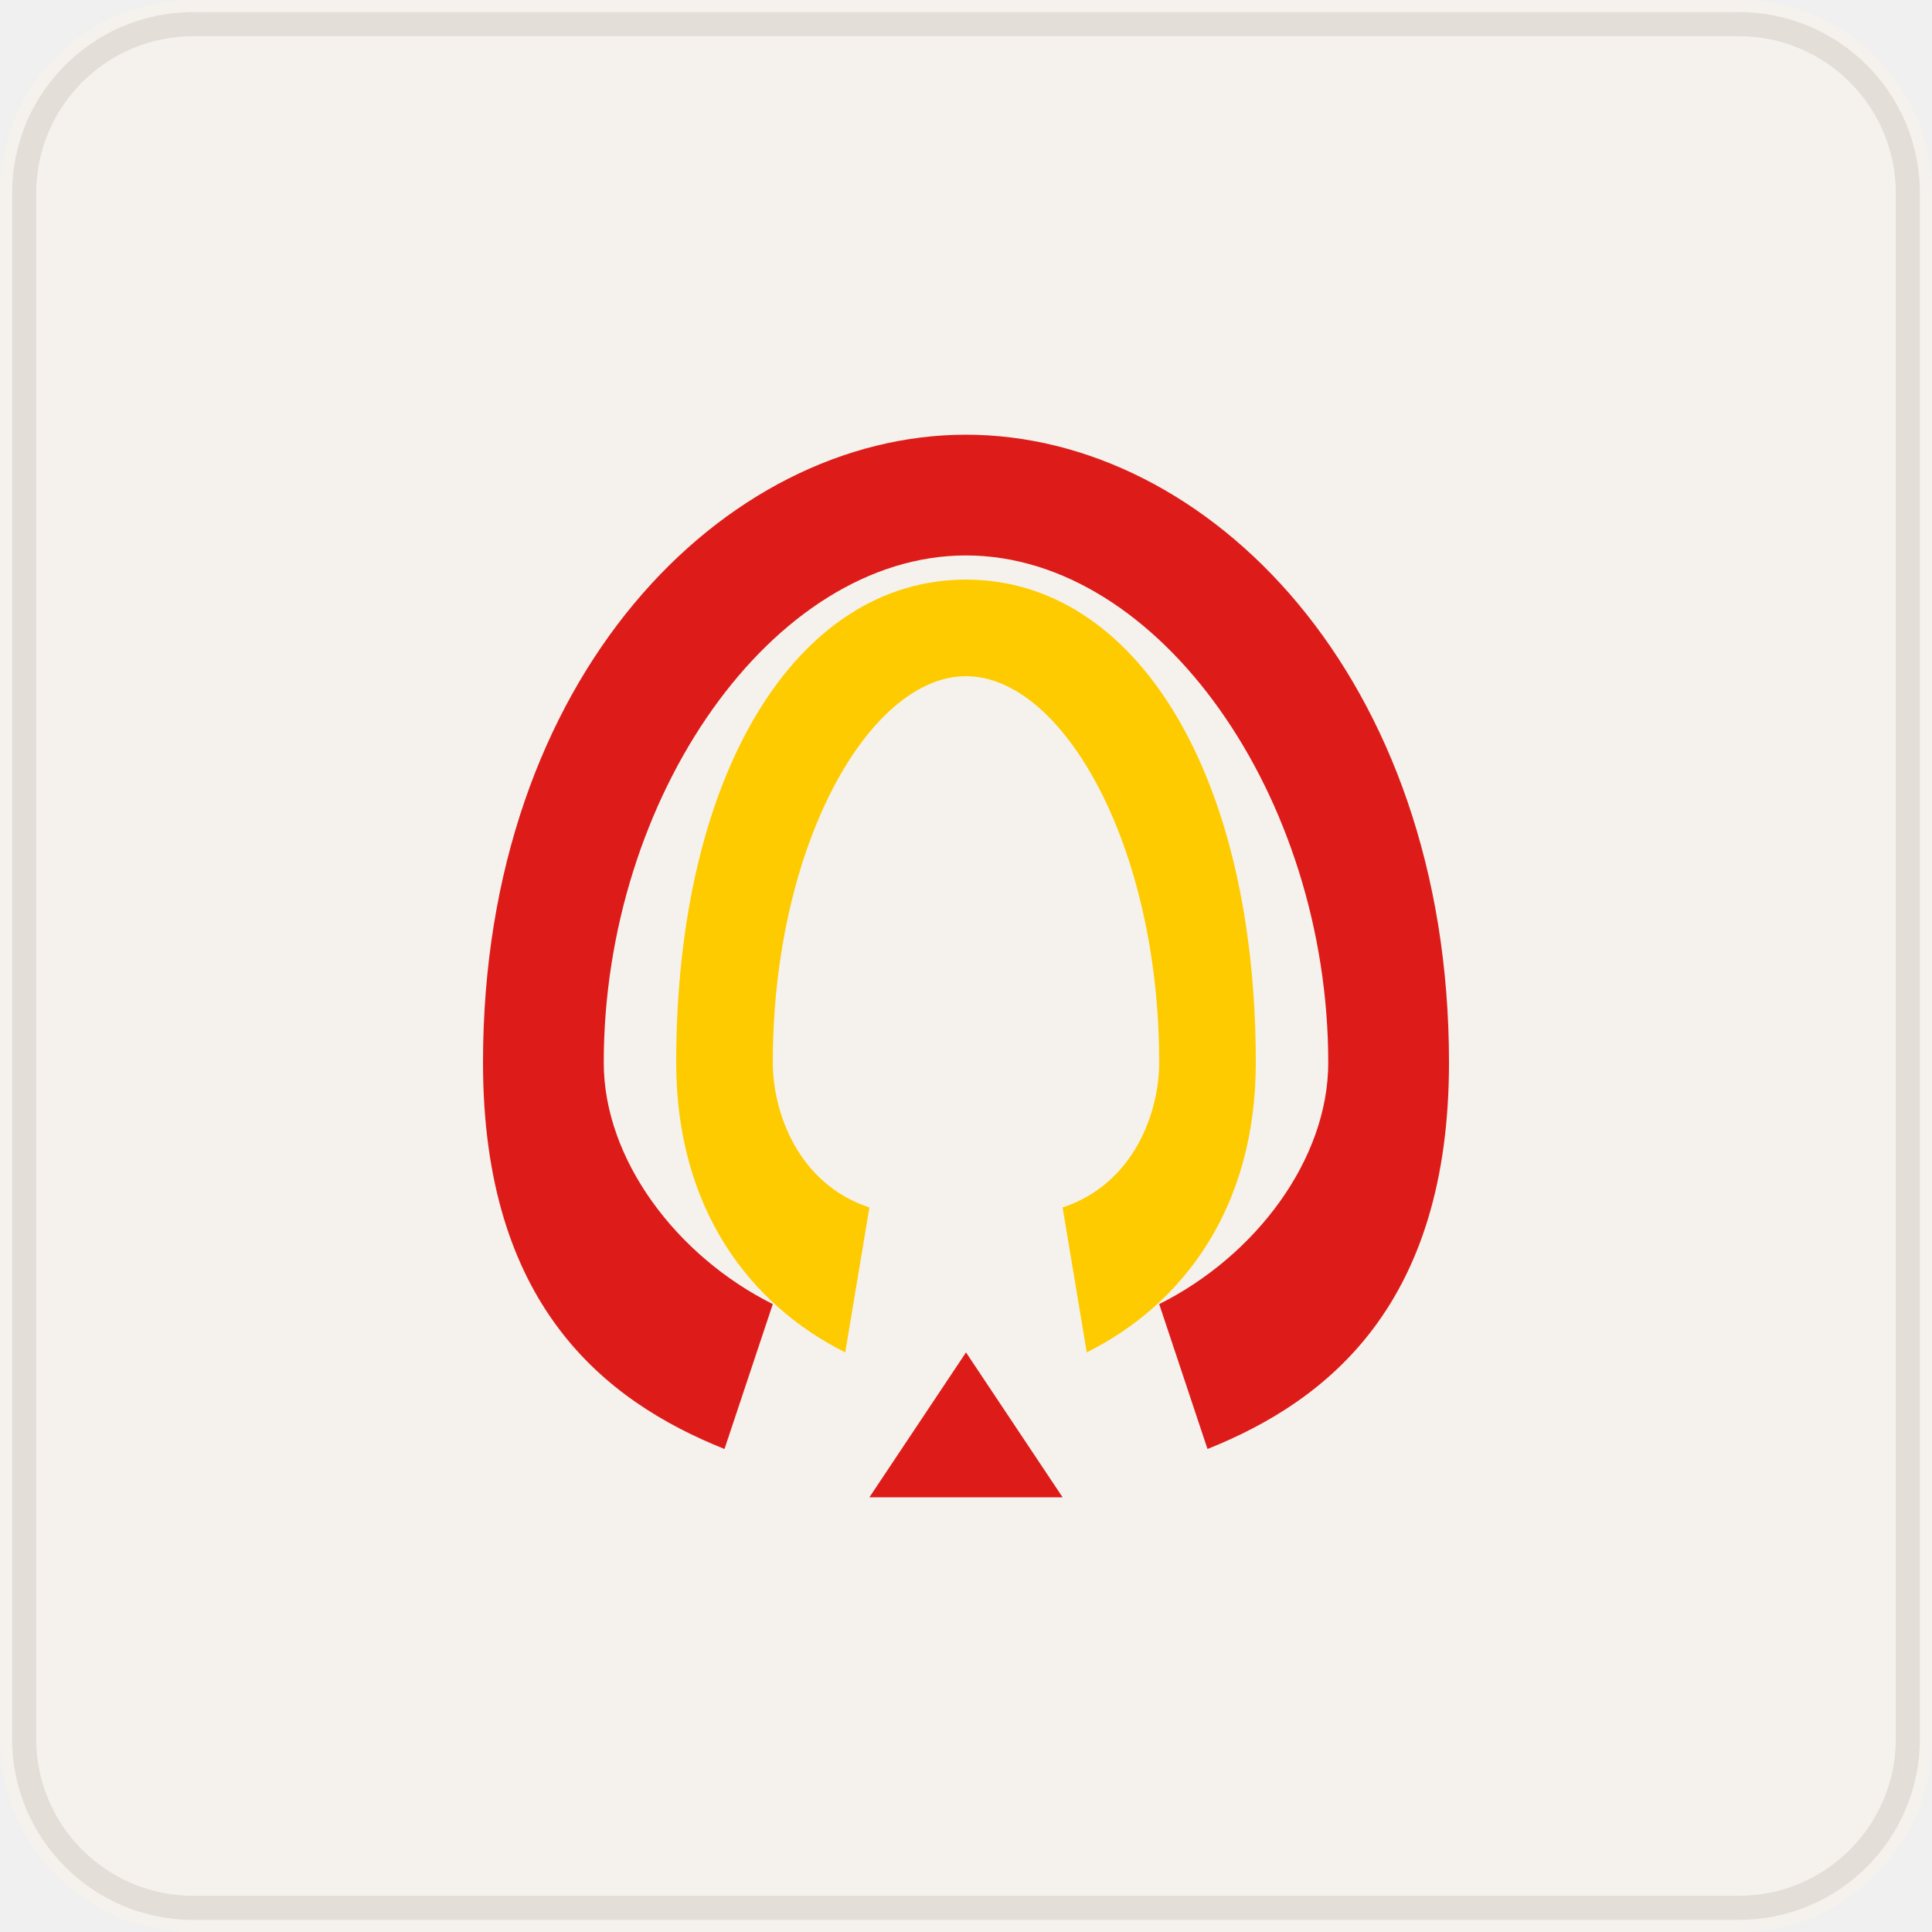
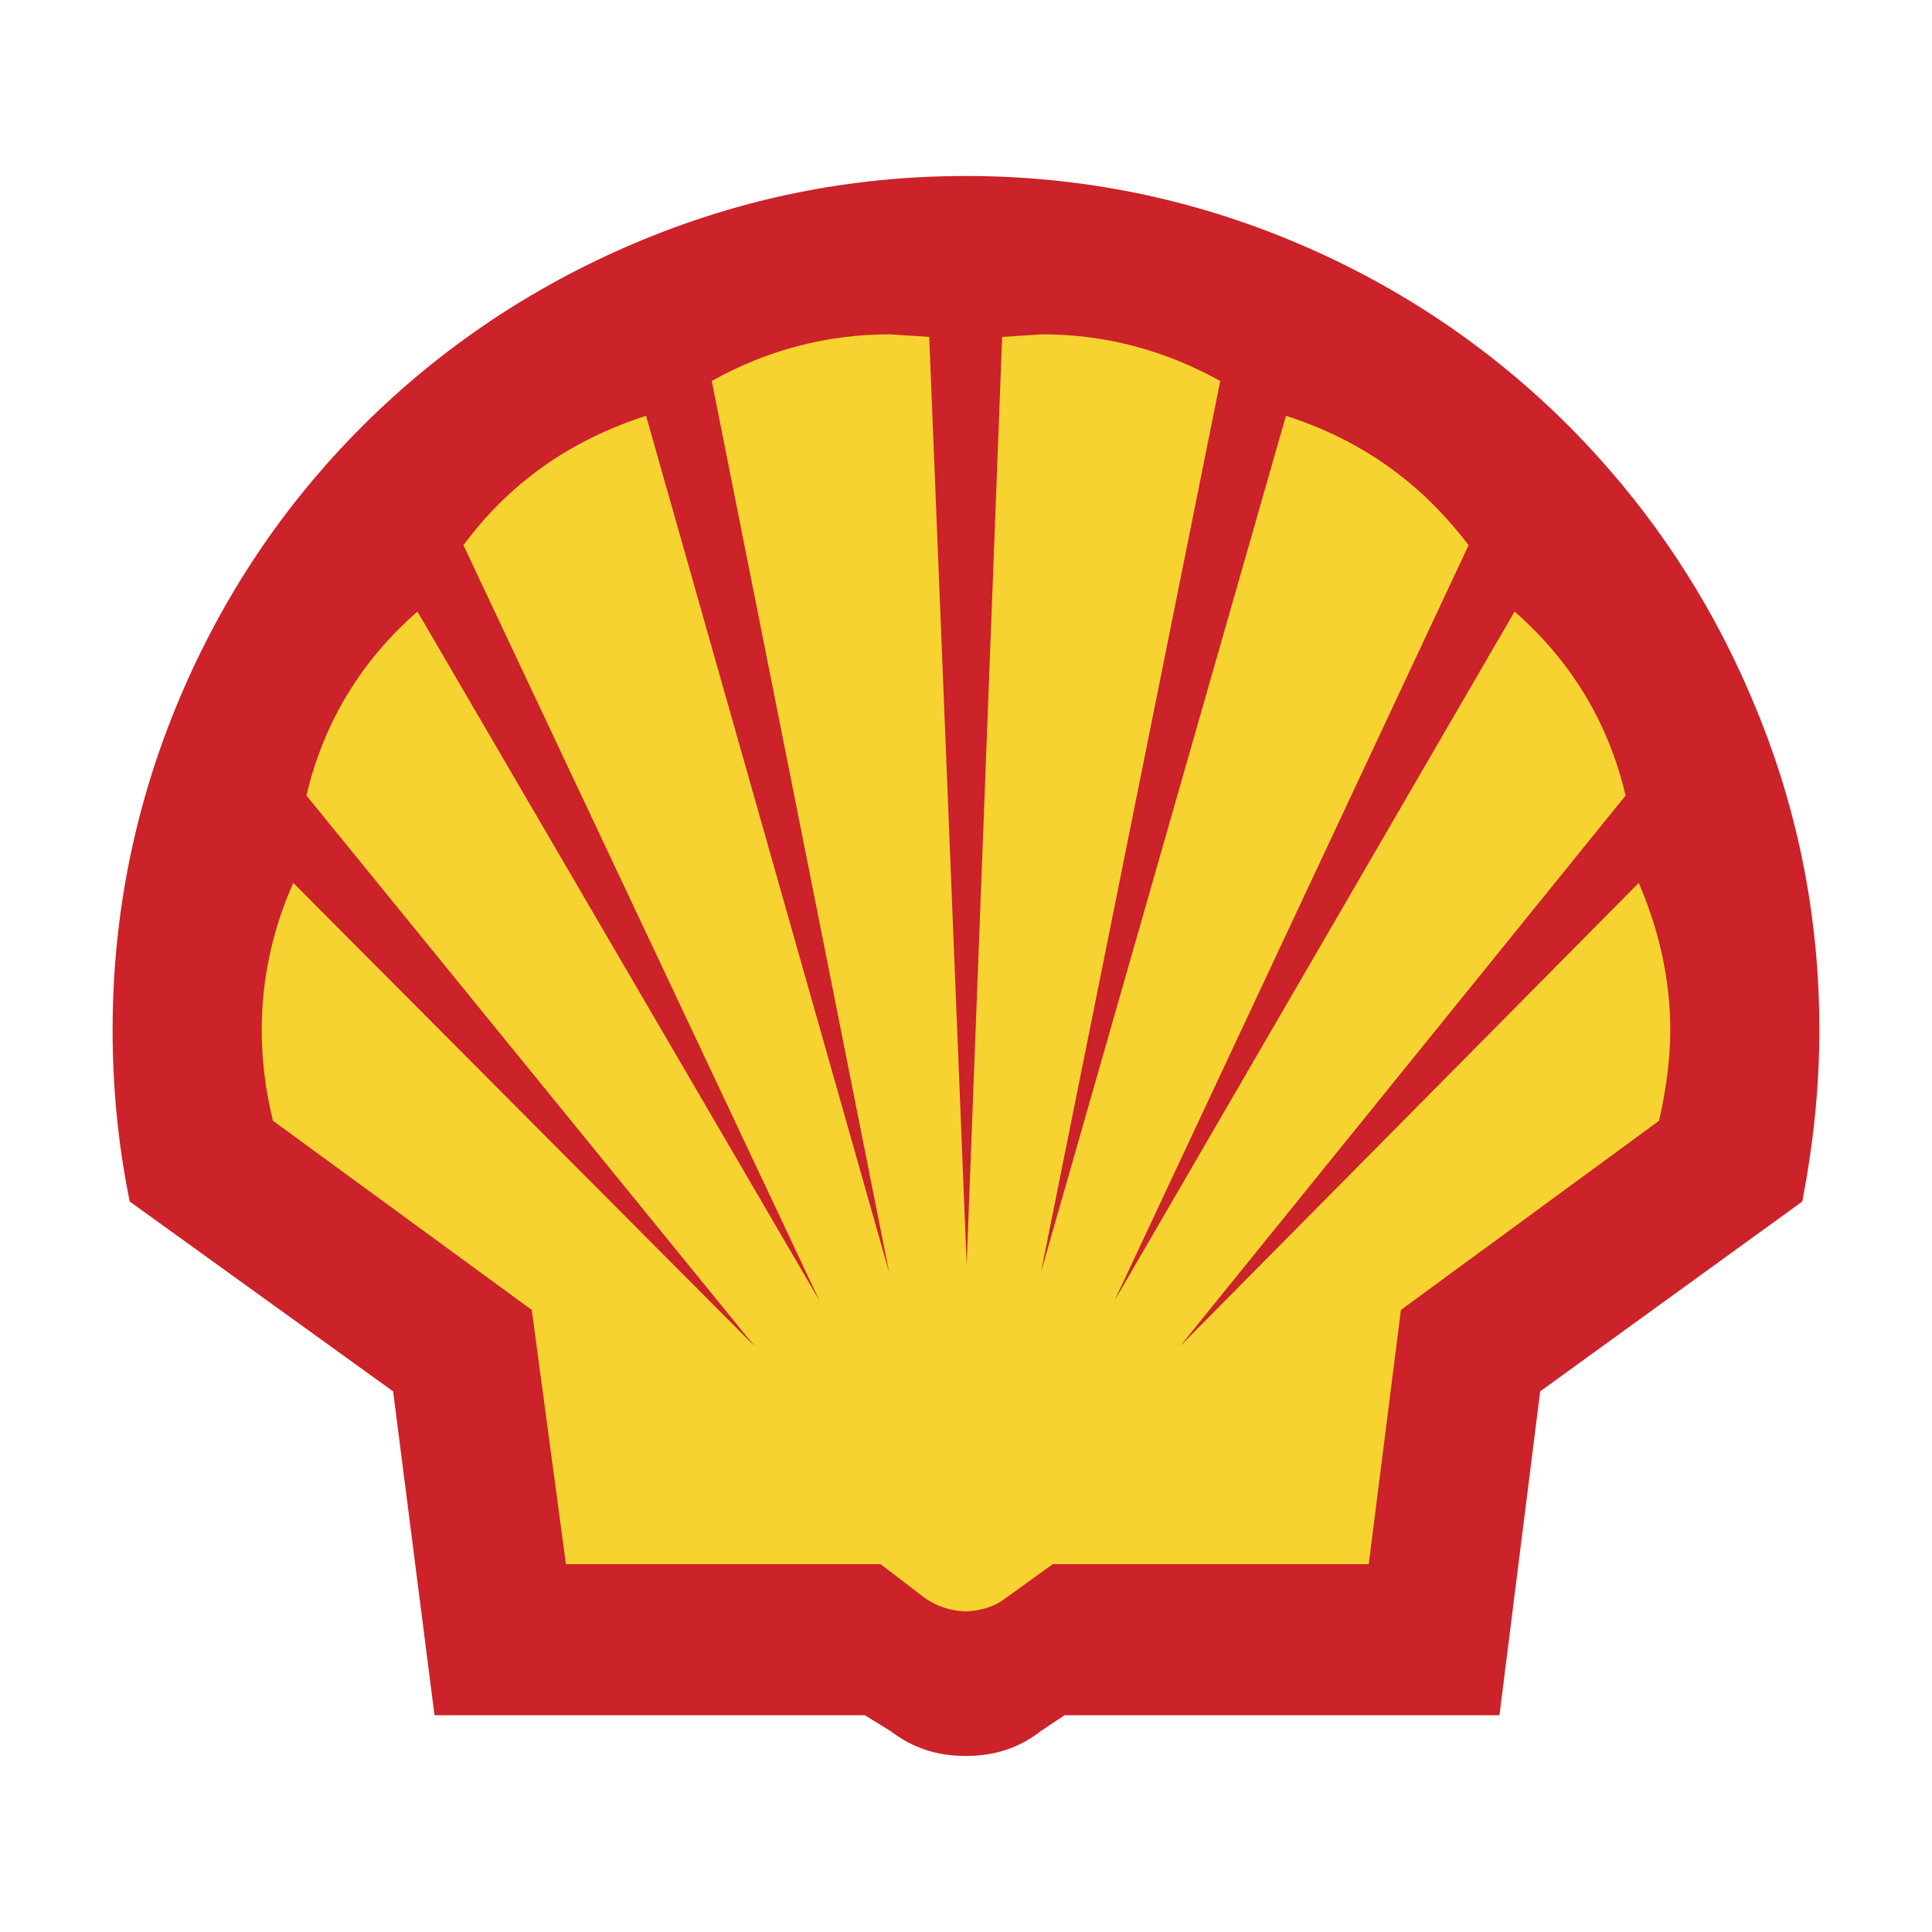
- <svg xmlns="http://www.w3.org/2000/svg" width="80" height="80" viewBox="0 0 80 80">
-   <rect width="80" height="80" fill="#f5f2ed" rx="8" />
-   <rect width="78" height="78" x="1" y="1" rx="7" fill="none" stroke="#e3ded8" stroke-width="1" />
-   <path d="M40 18 C 30 18, 20 28, 20 44 C 20 54, 25 58, 30 60 L 32 54 C 28 52, 25 48, 25 44 C 25 33, 32 23, 40 23 C 48 23, 55 33, 55 44 C 55 48, 52 52, 48 54 L 50 60 C 55 58, 60 54, 60 44 C 60 28, 50 18, 40 18 Z" fill="#dd1c1a" />
-   <path d="M40 24 C 33 24, 28 32, 28 44 C 28 50, 31 54, 35 56 L 36 50 C 33 49, 32 46, 32 44 C 32 35, 36 28, 40 28 C 44 28, 48 35, 48 44 C 48 46, 47 49, 44 50 L 45 56 C 49 54, 52 50, 52 44 C 52 32, 47 24, 40 24 Z" fill="#fecb00" />
-   <path d="M40 56 L 36 62 L 44 62 Z" fill="#dd1c1a" />
+ <svg xmlns="http://www.w3.org/2000/svg" width="2500" height="2500" viewBox="0 0 192.756 192.756">
+   <path fill-rule="evenodd" clip-rule="evenodd" fill="#fff" d="M0 0h192.756v192.756H0V0z" />
+   <path d="M169.244 53.73a88.642 88.642 0 0 1 8.029 14.873c0 .001.002-.002.004-.001a85.782 85.782 0 0 1 5.221 16.675 87.406 87.406 0 0 1 1.754 17.493 87.02 87.02 0 0 1-.455 8.746 101.398 101.398 0 0 1-1.303 8.873l-.203 1.062-26.066 18.879-4.217 33.533h-44.971l-1.635 1.09a13.974 13.974 0 0 1-4.189 2.229h-.01c-1.531.504-3.139.746-4.825.746-1.721 0-3.327-.242-4.857-.746h-.011c-1.468-.482-2.841-1.207-4.156-2.186l-1.84-1.133H40.958l-4.284-33.527-26.202-18.885-.211-1.041a88.197 88.197 0 0 1-1.326-8.906 89.379 89.379 0 0 1-.431-8.734c0-5.92.577-11.742 1.728-17.444a87.18 87.18 0 0 1 5.182-16.713 88.862 88.862 0 0 1 8.029-14.912 86.85 86.85 0 0 1 10.769-13.099 87.391 87.391 0 0 1 13.017-10.711 89.442 89.442 0 0 1 14.917-8.087c5.496-2.34 11.082-4.086 16.772-5.242a87.41 87.41 0 0 1 17.46-1.733c5.903 0 11.737.582 17.493 1.753a86.827 86.827 0 0 1 16.74 5.222 88.484 88.484 0 0 1 14.855 8.061c4.656 3.141 9 6.722 13.012 10.737.004.002-.002.008 0 .01a89.414 89.414 0 0 1 10.766 13.118z" fill="#fff" />
+   <path d="M174.77 69.668c-4.326-10.225-10.422-19.271-18.221-27.136-7.801-7.8-16.846-13.896-27.006-18.222-10.617-4.522-21.695-6.751-33.165-6.751-11.536 0-22.547 2.229-33.166 6.751-10.16 4.326-19.271 10.422-27.07 18.222-7.865 7.865-13.896 16.911-18.222 27.136-4.457 10.553-6.685 21.63-6.685 33.101 0 5.637.524 11.273 1.704 17.107l26.283 18.941 4.129 32.314h42.932l2.556 1.572c2.229 1.705 4.654 2.49 7.538 2.49 2.819 0 5.31-.785 7.472-2.49l2.359-1.572H149.6l4.064-32.314 26.152-18.941c1.115-5.834 1.705-11.471 1.705-17.107 0-11.471-2.228-22.548-6.751-33.101z" fill-rule="evenodd" clip-rule="evenodd" fill="#cc2229" />
+   <path d="M162.186 79.369c-1.705-7.21-5.375-13.372-11.078-18.353l-39.916 68.757 35.328-75.377c-4.719-6.227-10.684-10.487-18.221-12.913l-24.449 85.471 17.895-88.945c-5.572-3.081-11.471-4.654-17.764-4.654l-3.998.262-3.539 92.549-3.736-92.549-3.933-.262c-6.292 0-12.257 1.573-17.763 4.654l17.697 88.945-24.251-85.47C56.92 43.91 50.825 48.17 46.237 54.397l35.525 75.377-40.114-68.757c-5.702 4.981-9.373 11.143-11.077 18.353l44.702 54.926-46.013-46.21c-2.098 4.72-3.146 9.636-3.146 14.683 0 2.818.328 5.832 1.114 9.045l25.825 18.877 3.409 25.365h31.396l4.457 3.408c1.246.852 2.557 1.246 4.064 1.311 1.442-.064 2.819-.459 3.933-1.311l4.719-3.408h31.527l3.213-25.365 25.758-18.877c.721-3.213 1.115-6.227 1.115-9.045 0-5.047-1.115-9.963-3.146-14.683l-45.75 46.208 44.438-54.925z" fill-rule="evenodd" clip-rule="evenodd" fill="#f6d330" />
</svg>
